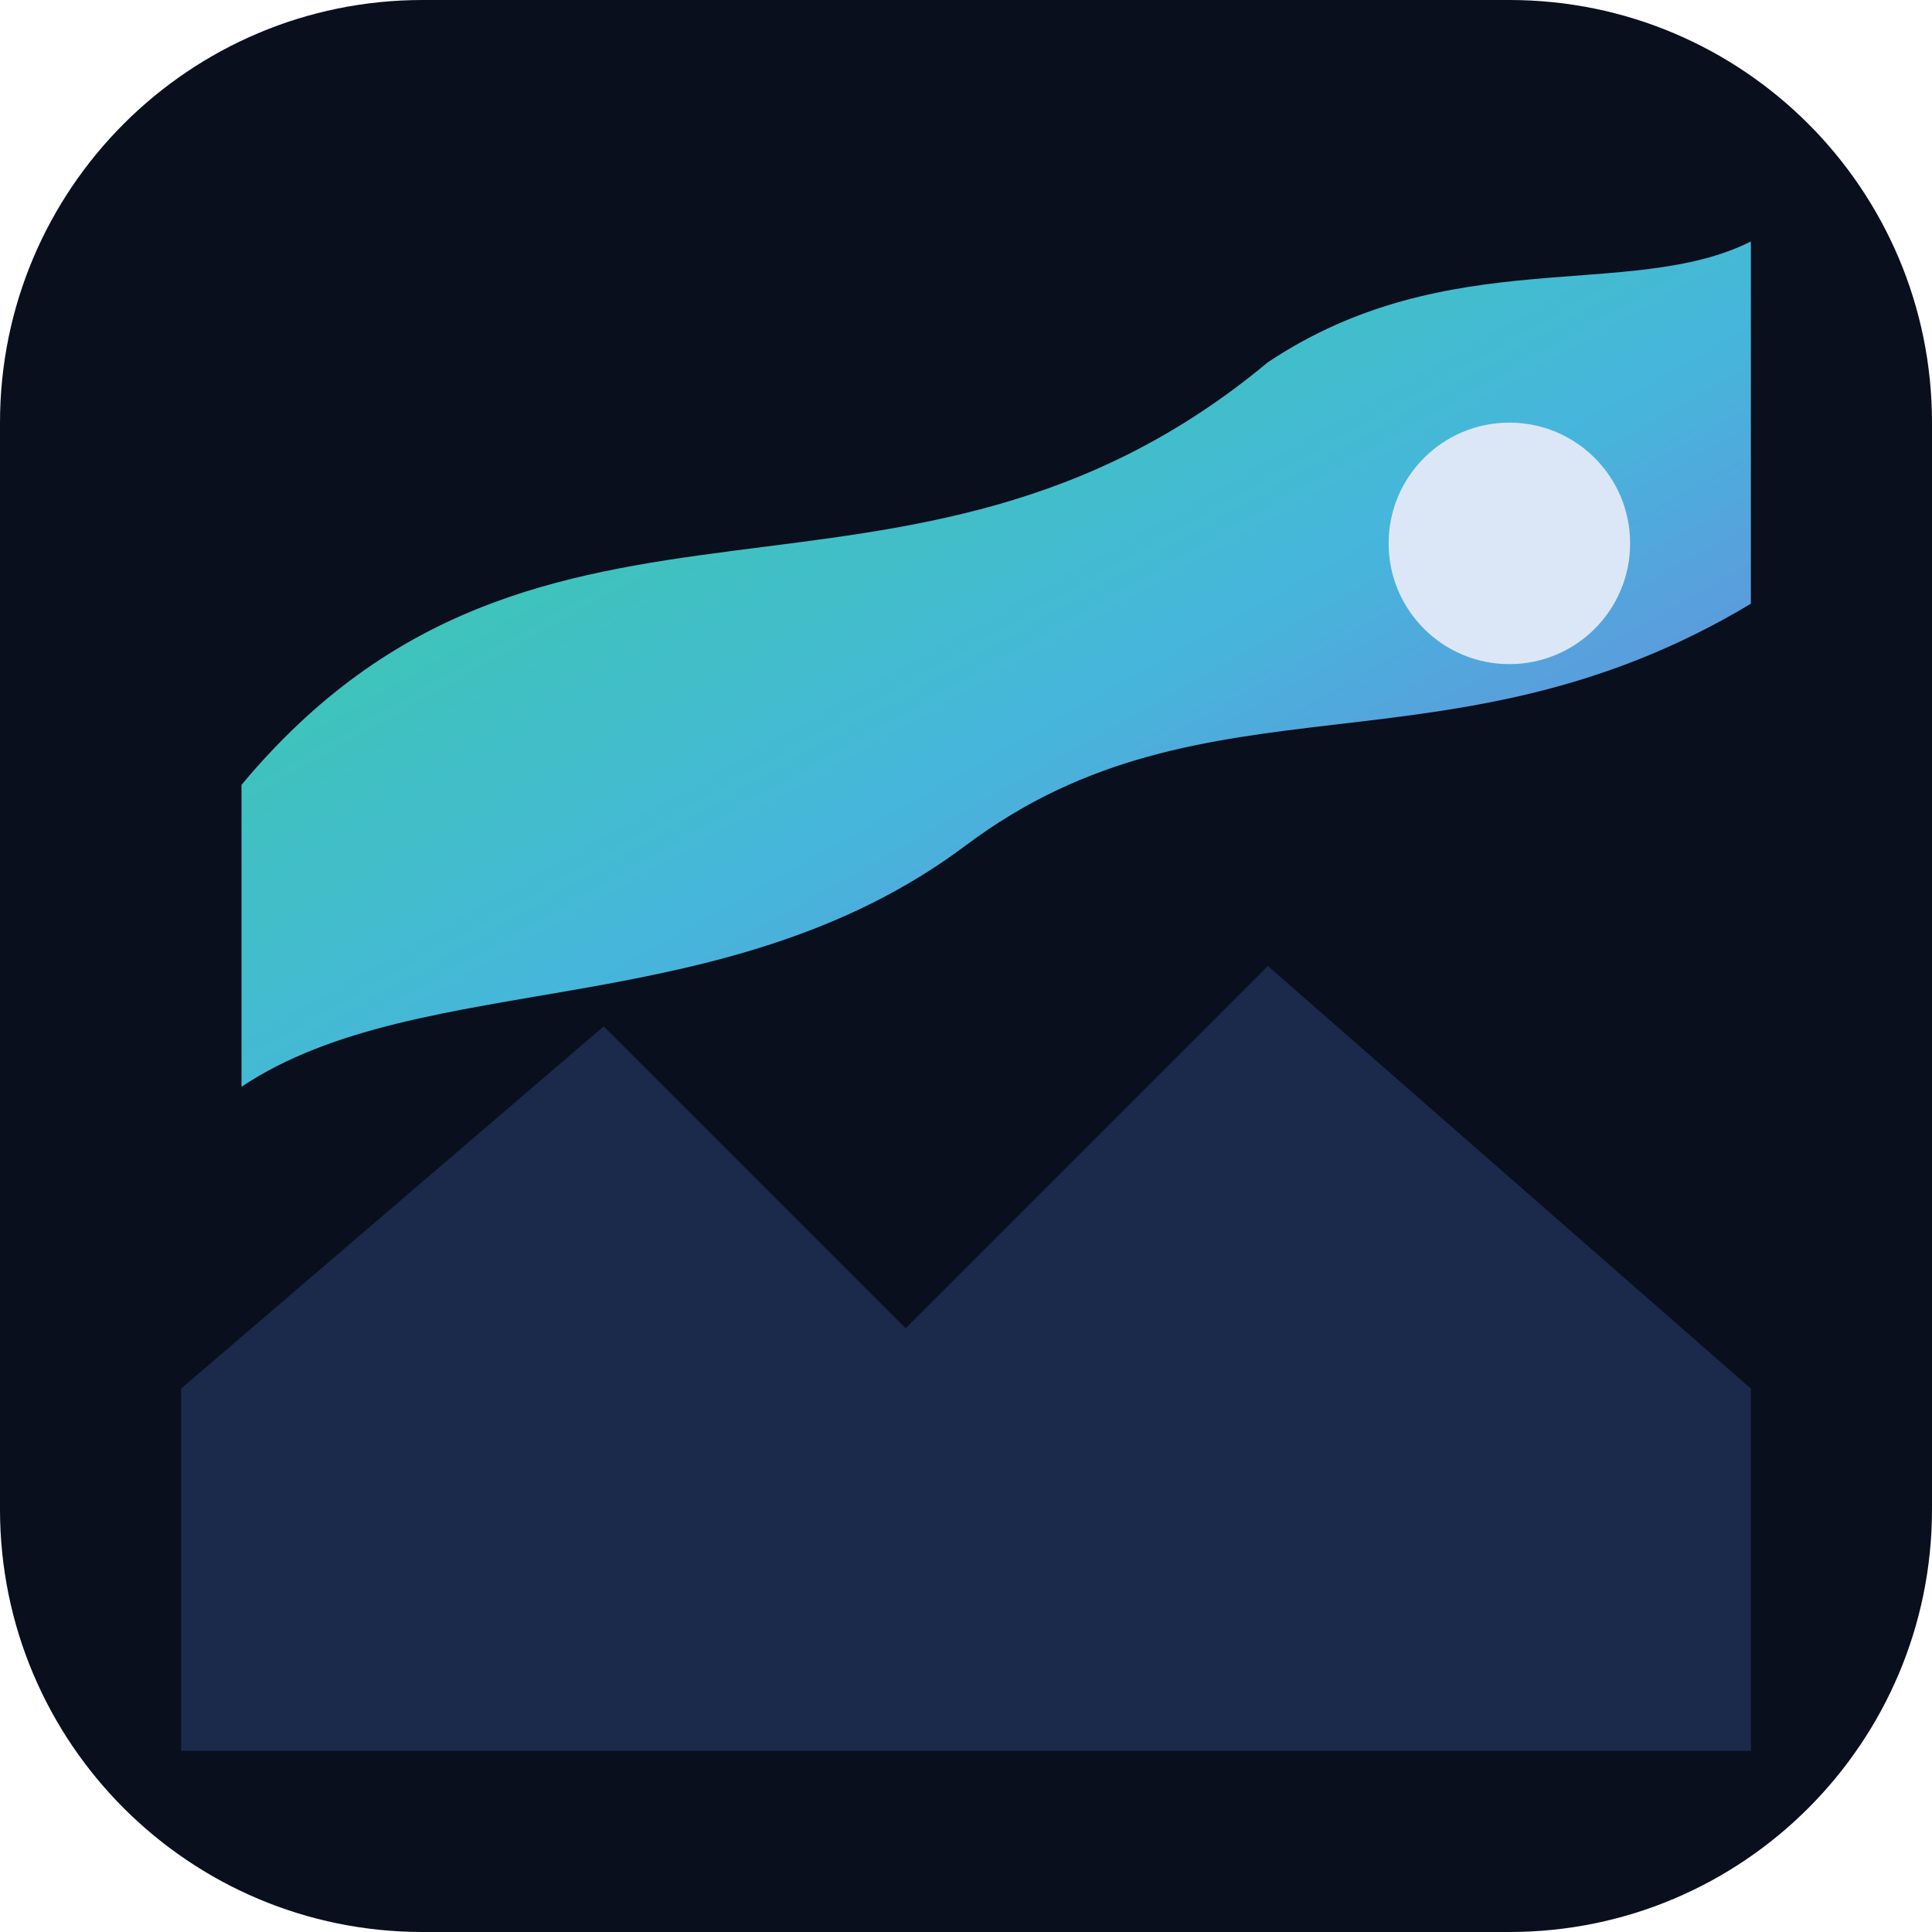
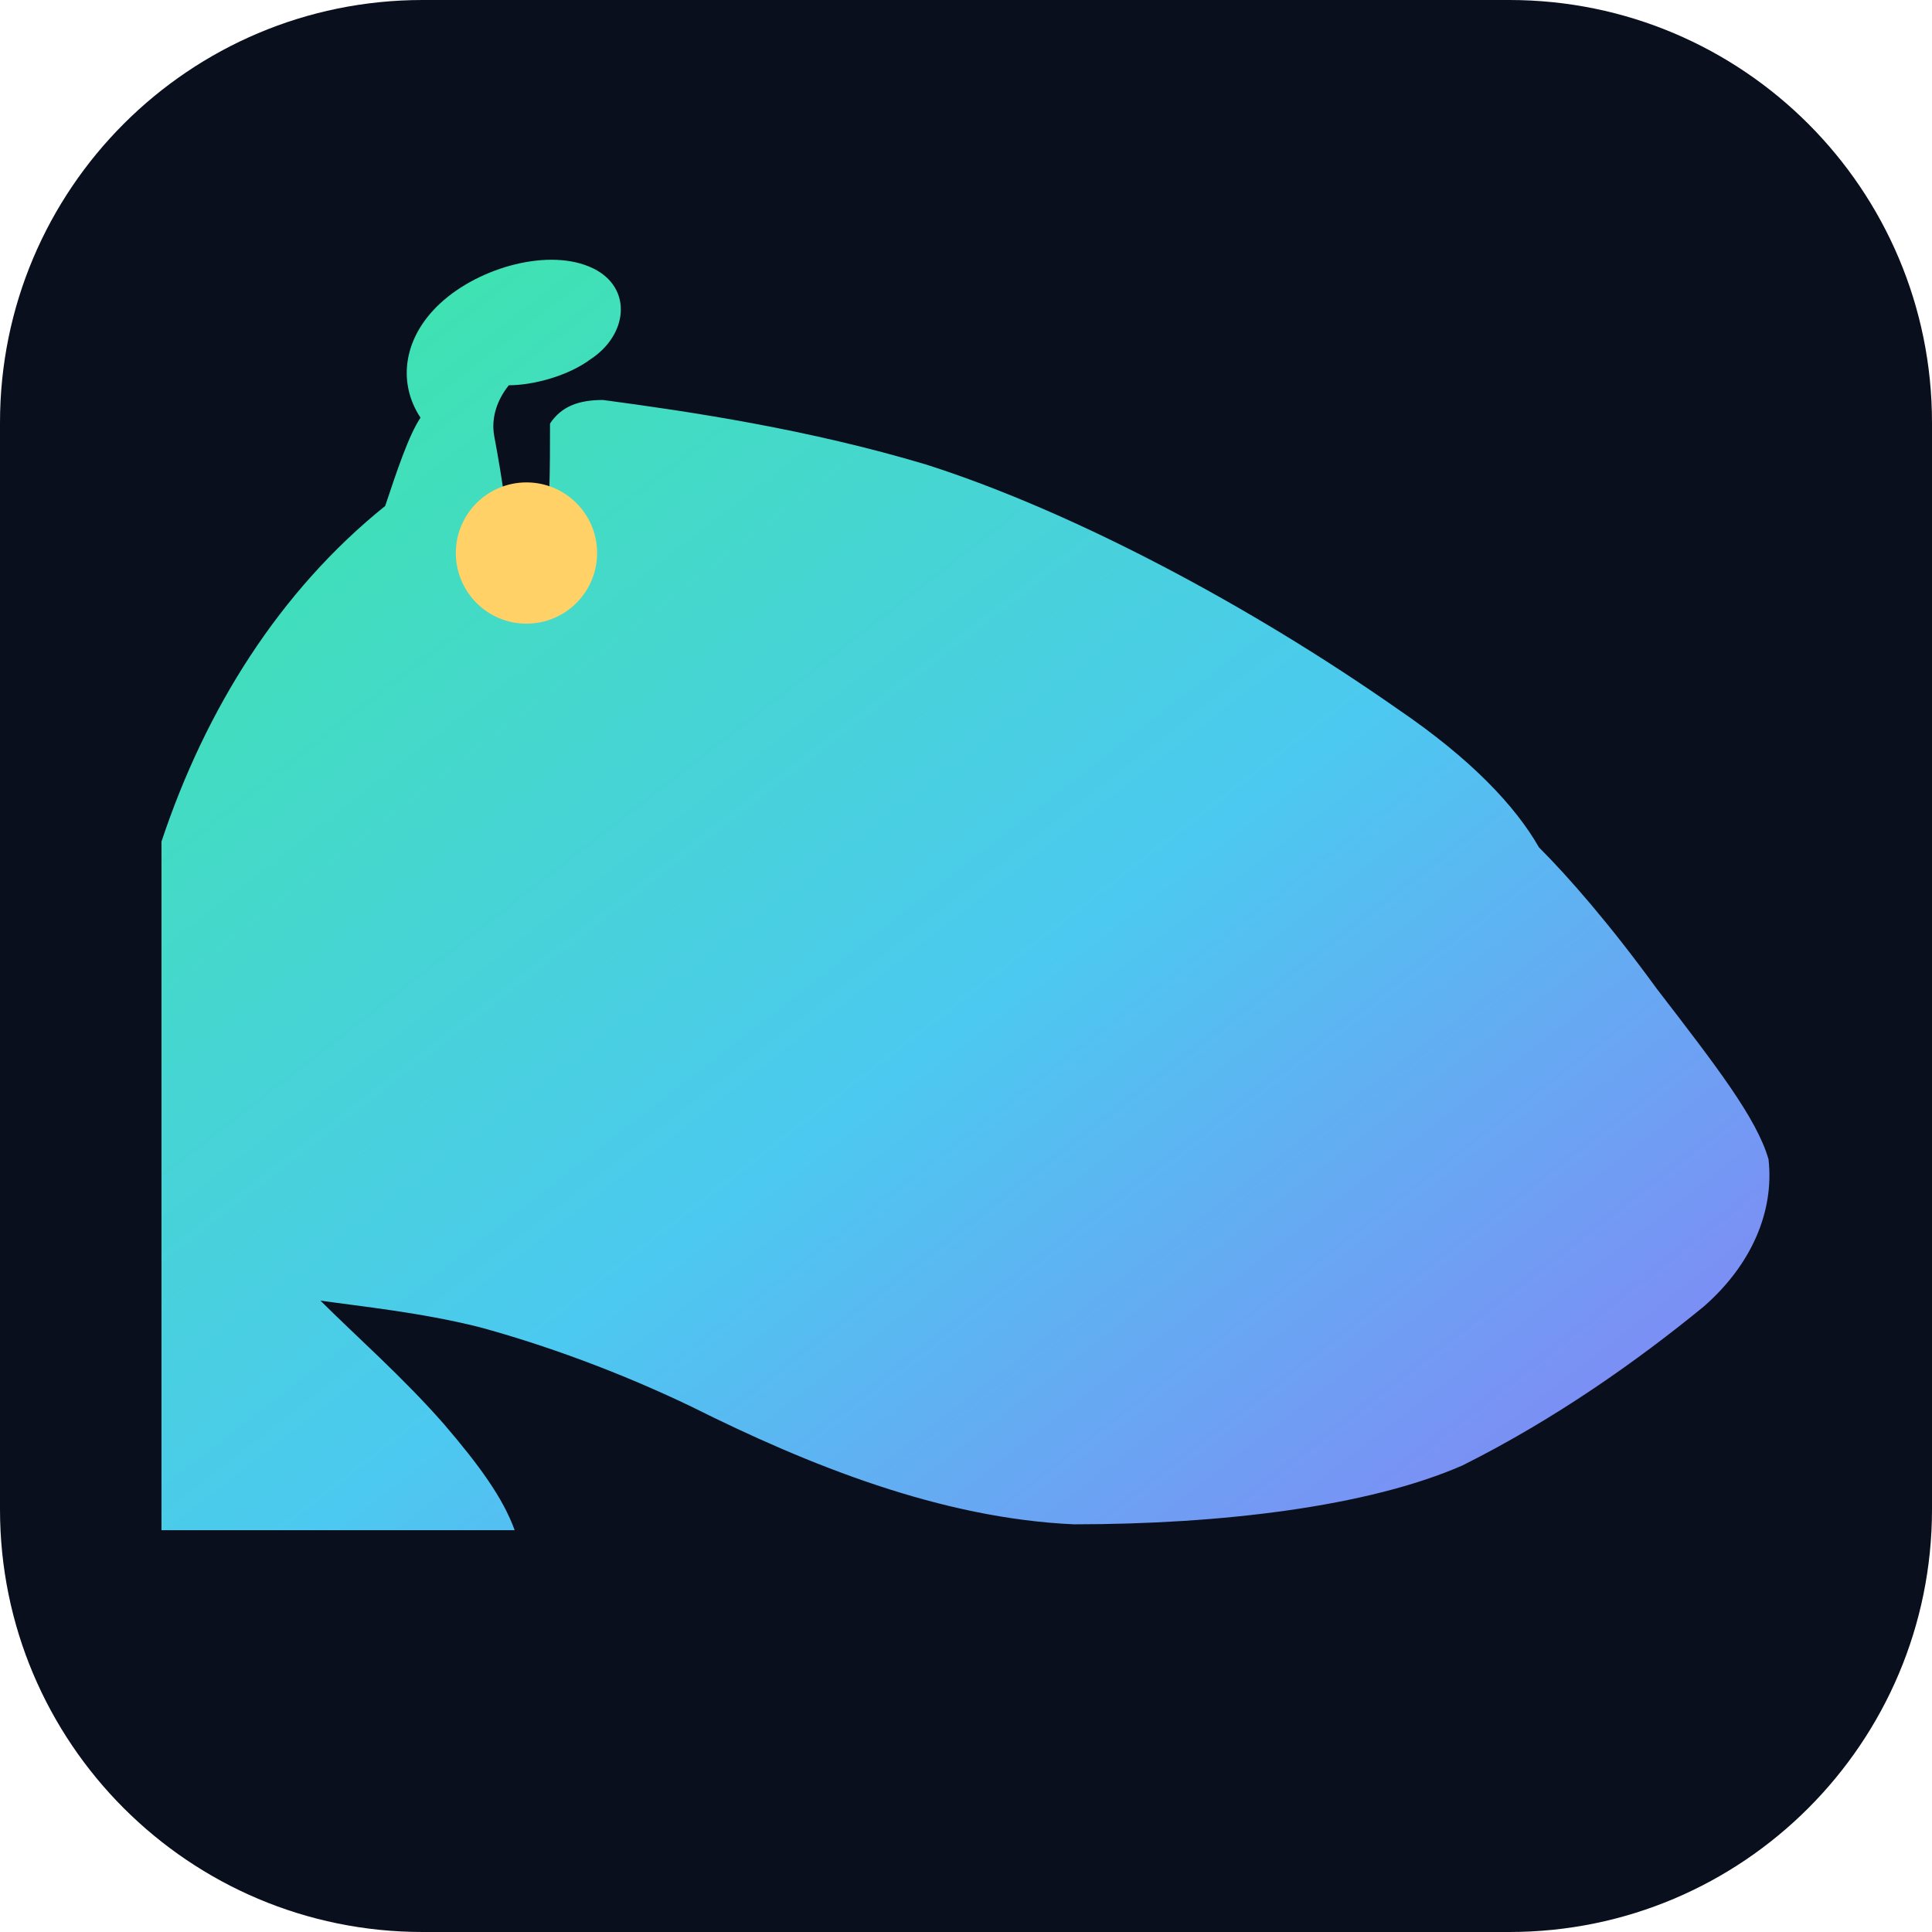
<svg xmlns="http://www.w3.org/2000/svg" viewBox="0 0 64 64">
  <defs>
    <linearGradient id="a" x1="0" y1="0" x2="1" y2="1">
      <stop offset="0" stop-color="#3ce8a4" />
      <stop offset="0.55" stop-color="#4cc9f0" />
      <stop offset="1" stop-color="#8b7cf6" />
    </linearGradient>
  </defs>
  <rect width="64" height="64" rx="14" fill="#0a0f1d" />
-   <path d="M8 26 C 18 14, 30 22, 42 12 C 48 8, 54 10, 58 8 L 58 20 C 48 26, 40 22, 32 28 C 24 34, 14 32, 8 36 Z" fill="url(#a)" opacity="0.9" />
-   <path d="M6 46 L 20 34 L 30 44 L 42 32 L 58 46 L 58 58 L 6 58 Z" fill="#1b2a4a" />
-   <circle cx="50" cy="18" r="4" fill="#dbe7f7" />
+   <g transform="translate(3.4 3.5) scale(0.0975)">
+     <path fill="url(#a)" d="M 20 250       C 35 205, 60 165, 96 136       C 100 124, 104 112, 108 106       C 100 94, 102 78, 116 66       C 130 54, 154 48, 168 56       C 180 63, 178 78, 166 86       C 158 92, 146 95, 138 95       C 134 100, 132 106, 133 112       C 136 128, 138 142, 138 152       L 150 155       C 152 139, 152 123, 152 108       C 156 102, 162 100, 170 100       C 200 104, 240 110, 280 122       C 330 138, 390 170, 440 205       C 465 222, 480 238, 488 252       C 498 262, 512 278, 528 300       C 548 326, 562 344, 566 358       C 568 376, 560 394, 544 408       C 522 426, 494 446, 462 462       C 430 476, 380 482, 330 482       C 285 480, 240 462, 200 442       C 175 430, 150 421, 128 415       C 108 410, 88 408, 74 406       C 86 418, 102 432, 116 448       C 128 462, 136 473, 140 484       L 20 484 Z" />
+     <circle cx="144" cy="152" r="24" fill="#ffd166" />
+   </g>
</svg>
